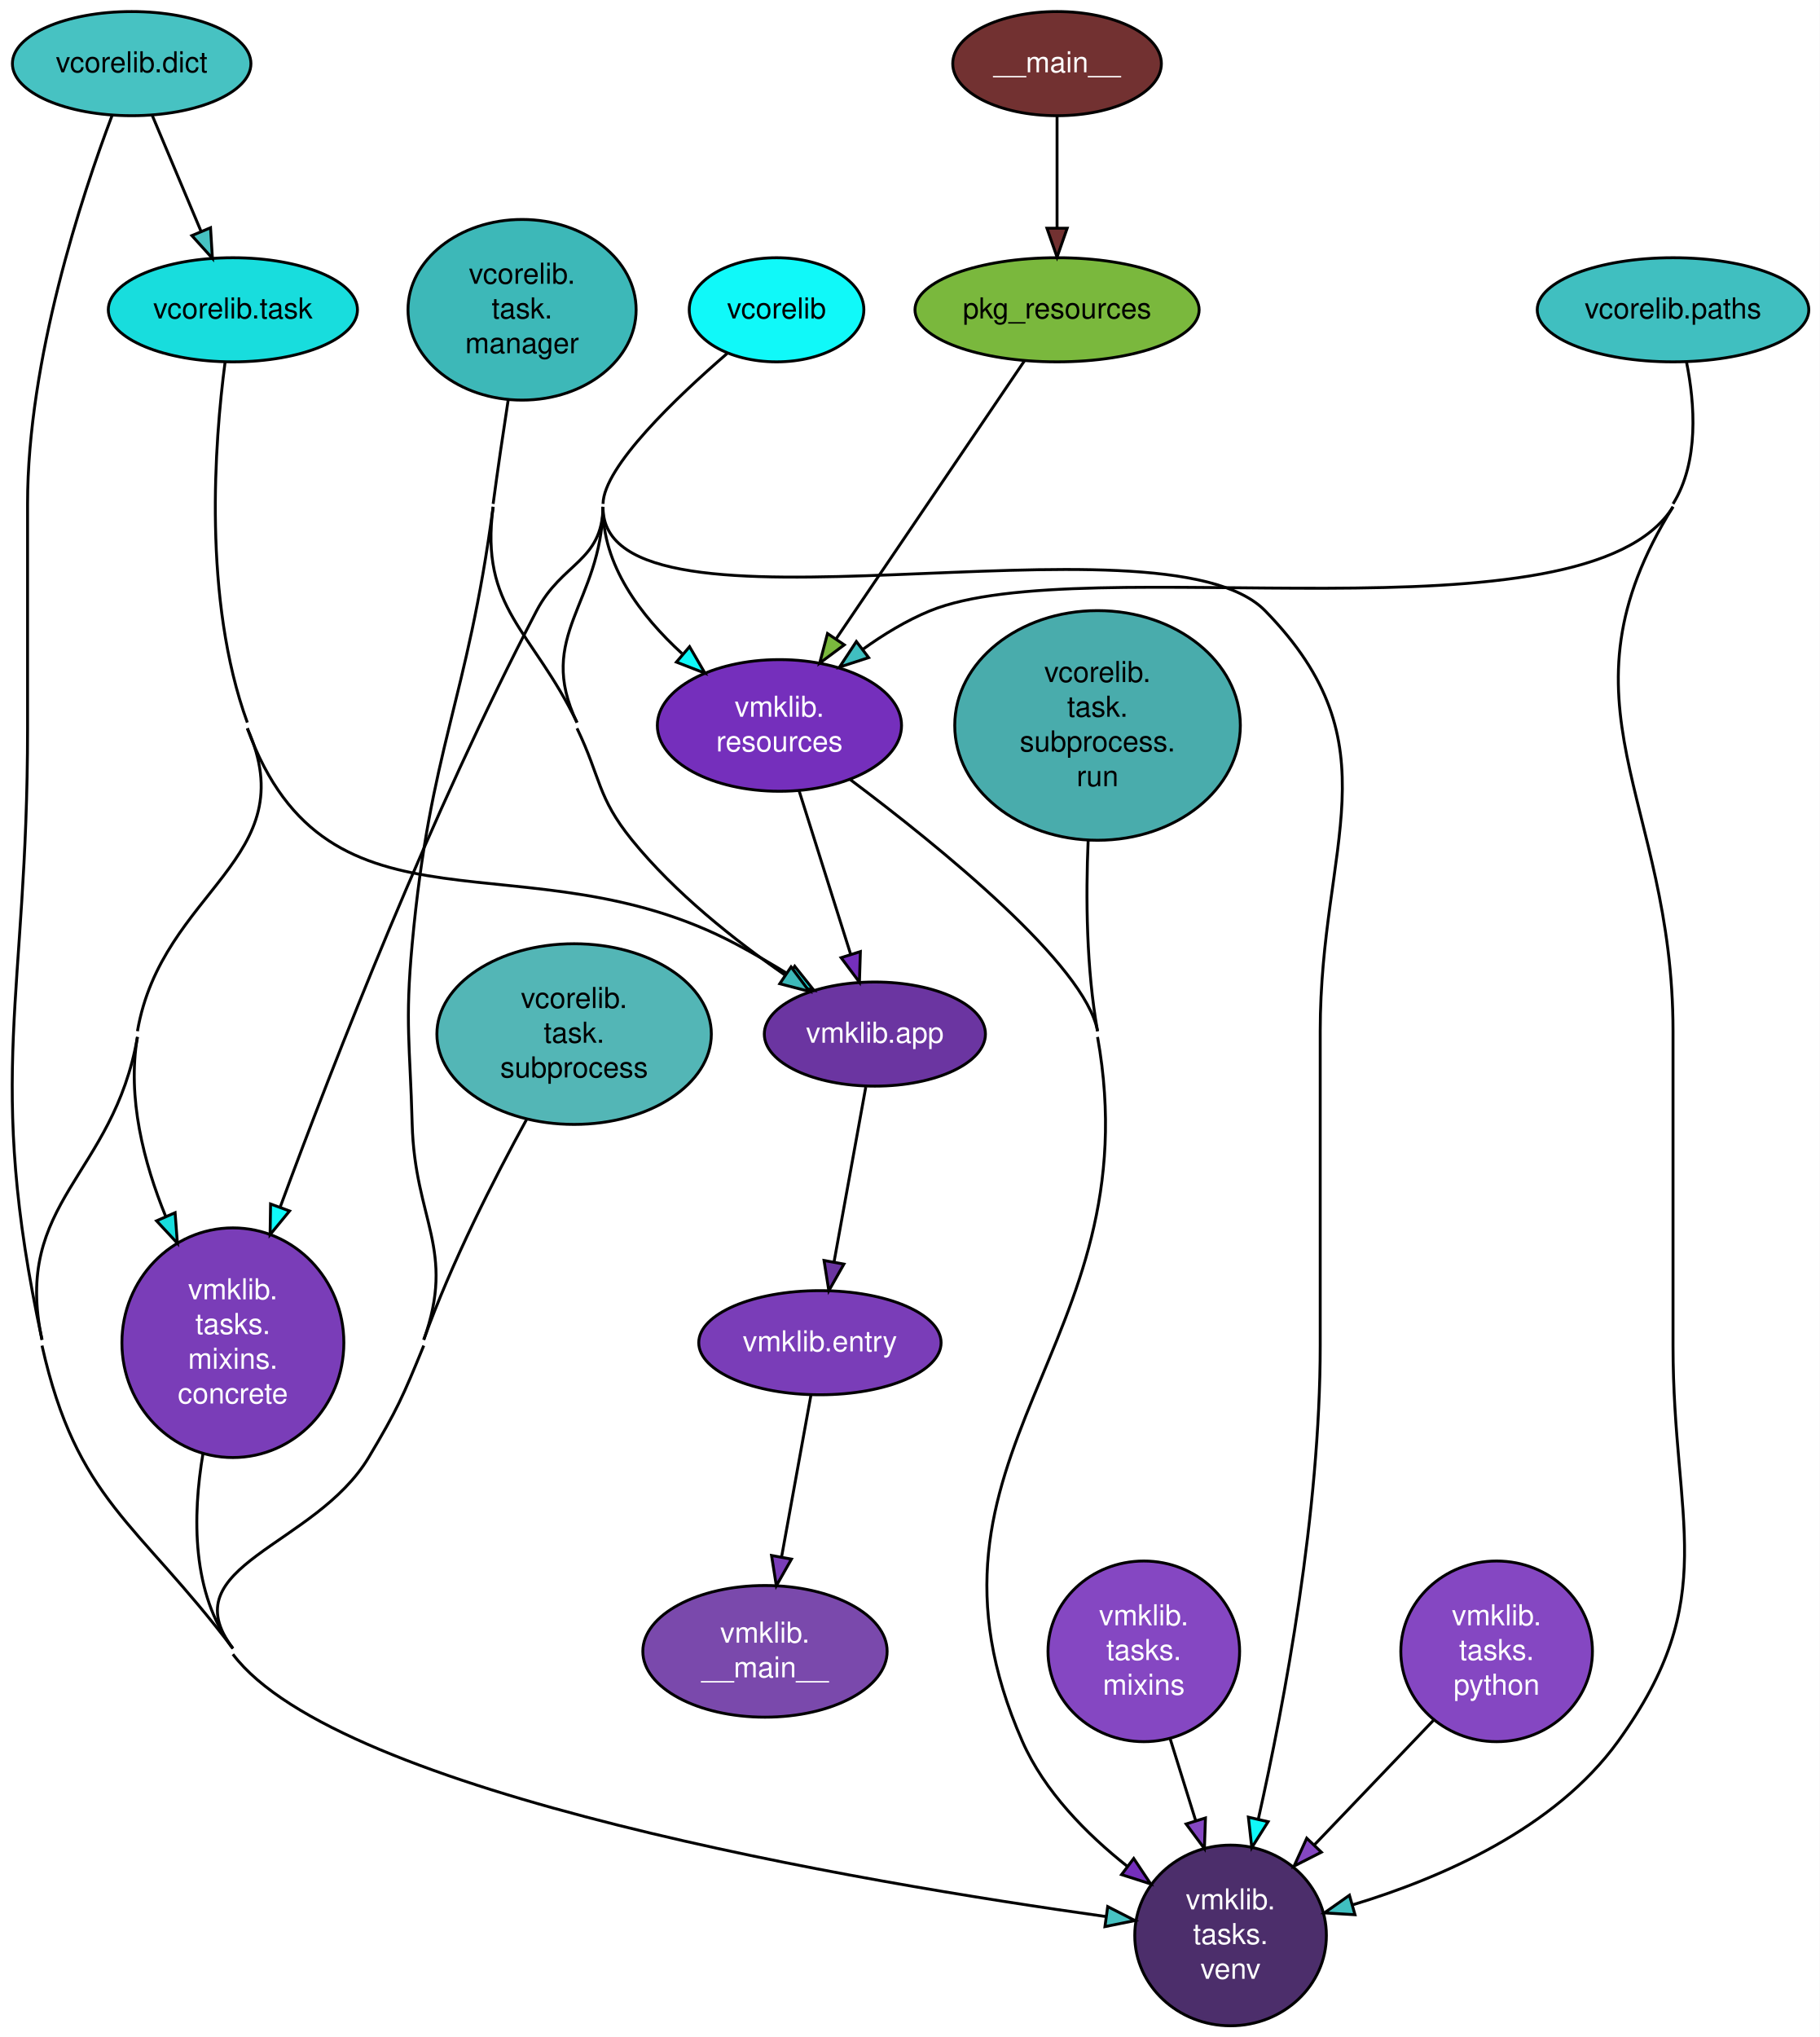
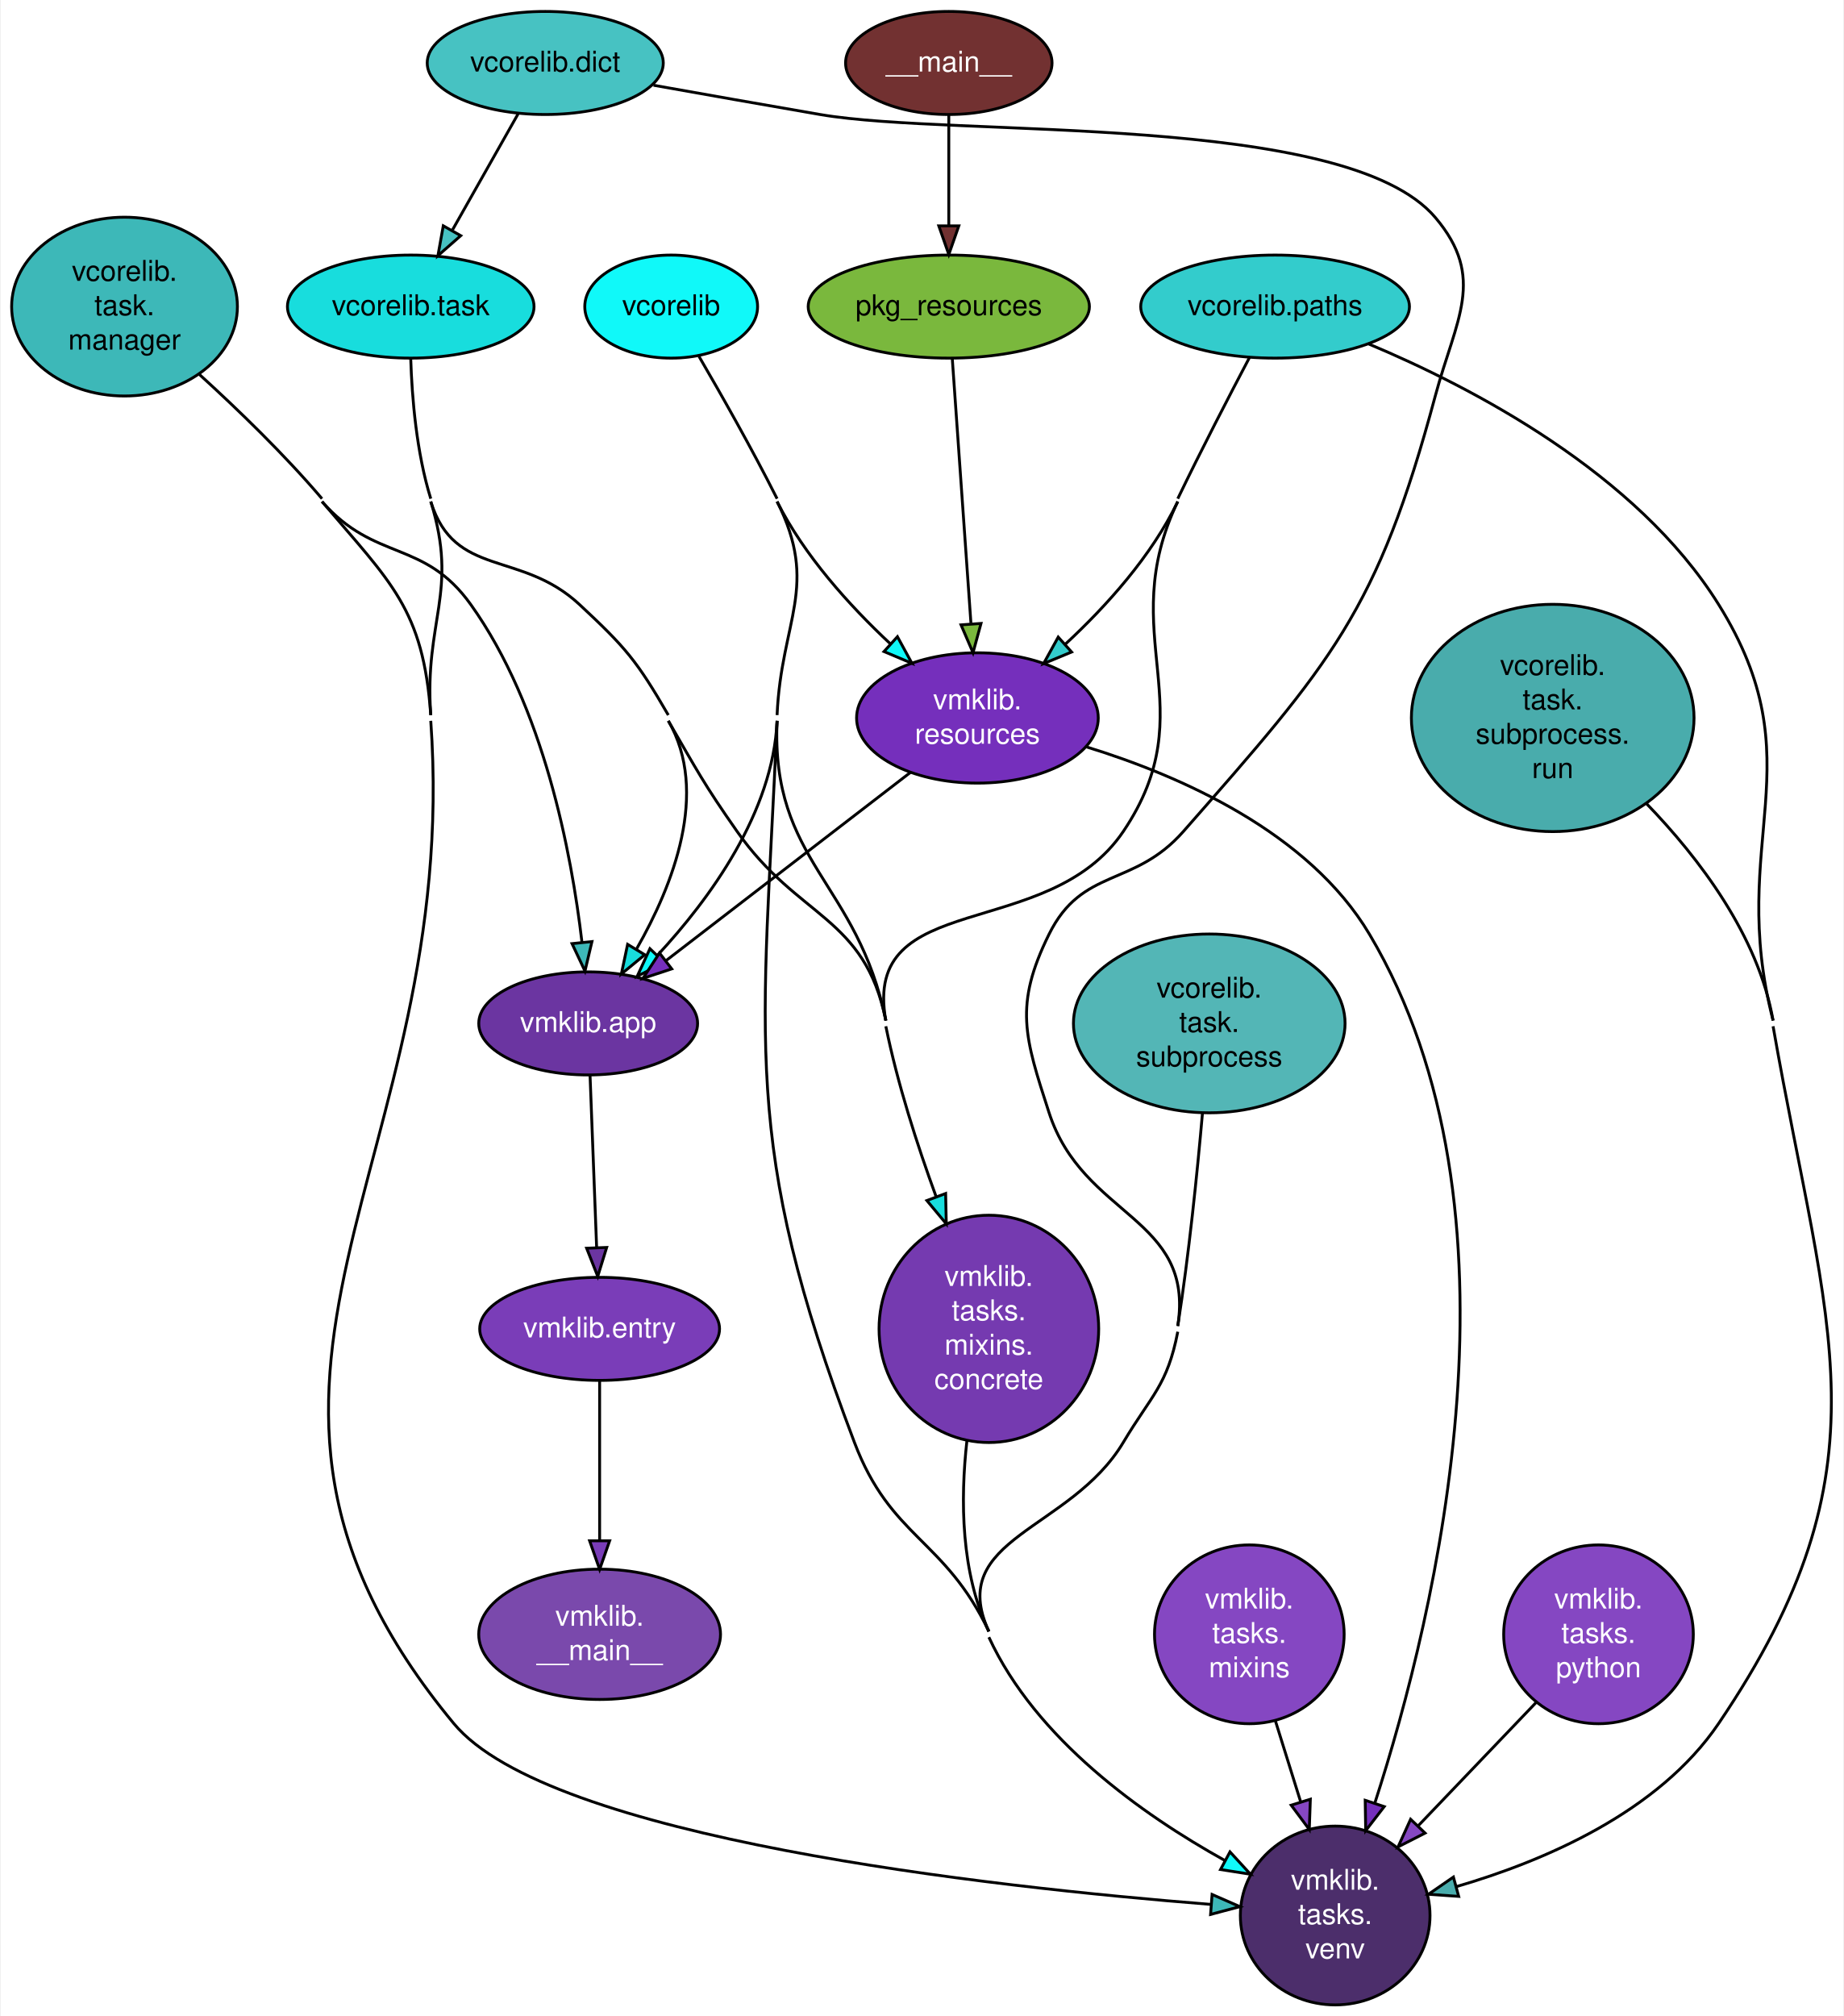
- <svg xmlns="http://www.w3.org/2000/svg" width="629pt" height="704pt" viewBox="0.00 0.00 629.24 704.29">
+ <svg xmlns="http://www.w3.org/2000/svg" width="644pt" height="704pt" viewBox="0.00 0.00 643.69 704.29">
  <g id="graph0" class="graph" transform="scale(1 1) rotate(0) translate(4 700.29)">
    <style>.edge&gt;path:hover{stroke-width:8}</style>
-     <polygon fill="white" stroke="transparent" points="-4,4 -4,-700.29 625.24,-700.29 625.24,4 -4,4" />
+     <polygon fill="white" stroke="transparent" points="-4,4 -4,-700.29 639.69,-700.29 639.69,4 -4,4" />
    <g id="node1" class="node">
      <style>.edge&gt;path:hover{stroke-width:8}</style>
-       <ellipse fill="#723131" stroke="black" cx="361.52" cy="-678.29" rx="36.07" ry="18" />
-       <text text-anchor="middle" x="361.52" y="-675.29" font-family="Helvetica,sans-Serif" font-size="10.00" fill="#ffffff">__main__</text>
+       <ellipse fill="#723131" stroke="black" cx="327.22" cy="-678.29" rx="36.07" ry="18" />
+       <text text-anchor="middle" x="327.22" y="-675.29" font-family="Helvetica,sans-Serif" font-size="10.00" fill="#ffffff">__main__</text>
    </g>
    <g id="node2" class="node">
      <style>.edge&gt;path:hover{stroke-width:8}</style>
-       <ellipse fill="#7ab83d" stroke="black" cx="361.52" cy="-593.18" rx="49.13" ry="18" />
-       <text text-anchor="middle" x="361.52" y="-590.18" font-family="Helvetica,sans-Serif" font-size="10.00" fill="#000000">pkg_resources</text>
+       <ellipse fill="#7ab83d" stroke="black" cx="327.22" cy="-593.18" rx="49.13" ry="18" />
+       <text text-anchor="middle" x="327.22" y="-590.18" font-family="Helvetica,sans-Serif" font-size="10.00" fill="#000000">pkg_resources</text>
    </g>
    <g id="edge1" class="edge">
      <style>.edge&gt;path:hover{stroke-width:8}</style>
-       <path fill="none" stroke="black" d="M361.52,-660.07C361.52,-648.93 361.52,-634.18 361.52,-621.46" />
-       <polygon fill="#723131" stroke="black" points="365.02,-621.38 361.52,-611.38 358.02,-621.38 365.02,-621.38" />
+       <path fill="none" stroke="black" d="M327.22,-660.07C327.22,-648.93 327.22,-634.18 327.22,-621.46" />
+       <polygon fill="#723131" stroke="black" points="330.72,-621.38 327.22,-611.38 323.72,-621.38 330.72,-621.38" />
    </g>
    <g id="node13" class="node">
      <style>.edge&gt;path:hover{stroke-width:8}</style>
-       <ellipse fill="#752fbc" stroke="black" cx="265.52" cy="-449.47" rx="42.22" ry="22.76" />
-       <text text-anchor="middle" x="265.52" y="-452.47" font-family="Helvetica,sans-Serif" font-size="10.00" fill="#ffffff">vmklib.</text>
-       <text text-anchor="middle" x="265.52" y="-440.47" font-family="Helvetica,sans-Serif" font-size="10.00" fill="#ffffff">resources</text>
+       <ellipse fill="#752fbc" stroke="black" cx="337.22" cy="-449.47" rx="42.22" ry="22.76" />
+       <text text-anchor="middle" x="337.22" y="-452.47" font-family="Helvetica,sans-Serif" font-size="10.00" fill="#ffffff">vmklib.</text>
+       <text text-anchor="middle" x="337.22" y="-440.47" font-family="Helvetica,sans-Serif" font-size="10.00" fill="#ffffff">resources</text>
    </g>
    <g id="edge2" class="edge">
      <style>.edge&gt;path:hover{stroke-width:8}</style>
-       <path fill="none" stroke="black" d="M350.32,-575.65C334.36,-552.09 304.84,-508.52 285.19,-479.51" />
-       <polygon fill="#7ab83d" stroke="black" points="287.94,-477.33 279.43,-471.01 282.14,-481.25 287.94,-477.33" />
+       <path fill="none" stroke="black" d="M328.43,-575.09C330.04,-552.24 332.93,-511.3 334.95,-482.6" />
+       <polygon fill="#7ab83d" stroke="black" points="338.47,-482.49 335.68,-472.26 331.49,-481.99 338.47,-482.49" />
    </g>
    <g id="node3" class="node">
      <style>.edge&gt;path:hover{stroke-width:8}</style>
-       <ellipse fill="#10f9f9" stroke="black" cx="264.52" cy="-593.18" rx="30.19" ry="18" />
-       <text text-anchor="middle" x="264.52" y="-590.18" font-family="Helvetica,sans-Serif" font-size="10.00" fill="#000000">vcorelib</text>
+       <ellipse fill="#10f9f9" stroke="black" cx="230.22" cy="-593.18" rx="30.19" ry="18" />
+       <text text-anchor="middle" x="230.22" y="-590.18" font-family="Helvetica,sans-Serif" font-size="10.00" fill="#000000">vcorelib</text>
    </g>
    <g id="node11" class="node">
      <style>.edge&gt;path:hover{stroke-width:8}</style>
-       <ellipse fill="#6b35a1" stroke="black" cx="298.52" cy="-342.76" rx="38.23" ry="18" />
-       <text text-anchor="middle" x="298.52" y="-339.76" font-family="Helvetica,sans-Serif" font-size="10.00" fill="#ffffff">vmklib.app</text>
+       <ellipse fill="#6b35a1" stroke="black" cx="201.22" cy="-342.76" rx="38.23" ry="18" />
+       <text text-anchor="middle" x="201.22" y="-339.76" font-family="Helvetica,sans-Serif" font-size="10.00" fill="#ffffff">vmklib.app</text>
    </g>
    <g id="edge3" class="edge">
      <style>.edge&gt;path:hover{stroke-width:8}</style>
-       <path fill="none" stroke="black" d="M204.52,-525.07C203.98,-491.68 181.02,-480.55 195.52,-450.47" />
+       <path fill="none" stroke="black" d="M239.91,-575.83C247.63,-562.58 258.54,-543.34 267.22,-526.07" />
+       <path fill="none" stroke="black" d="M267.22,-525.07C282.12,-495.45 268.67,-483.59 267.22,-450.47" />
+       <path fill="none" stroke="black" d="M267.22,-448.47C265.82,-416.44 243.64,-386.18 225.37,-366.5" />
+       <polygon fill="#10f9f9" stroke="black" points="227.83,-364.01 218.36,-359.25 222.79,-368.87 227.83,-364.01" />
    </g>
    <g id="edge4" class="edge">
      <style>.edge&gt;path:hover{stroke-width:8}</style>
-       <path fill="none" stroke="black" d="M204.52,-525.07C204.19,-505.03 217.53,-487.4 231.82,-474.33" />
-       <polygon fill="#10f9f9" stroke="black" points="234.44,-476.7 239.77,-467.54 229.89,-471.37 234.44,-476.7" />
+       <path fill="none" stroke="black" d="M267.22,-525.07C276.71,-506.19 292.5,-488.75 306.68,-475.48" />
+       <polygon fill="#10f9f9" stroke="black" points="309.27,-477.86 314.35,-468.56 304.58,-472.67 309.27,-477.86" />
    </g>
    <g id="node15" class="node">
      <style>.edge&gt;path:hover{stroke-width:8}</style>
-       <ellipse fill="#7a3db8" stroke="black" cx="76.52" cy="-236.05" rx="38.37" ry="39.7" />
-       <text text-anchor="middle" x="76.52" y="-251.05" font-family="Helvetica,sans-Serif" font-size="10.00" fill="#ffffff">vmklib.</text>
-       <text text-anchor="middle" x="76.52" y="-239.05" font-family="Helvetica,sans-Serif" font-size="10.00" fill="#ffffff">tasks.</text>
-       <text text-anchor="middle" x="76.52" y="-227.05" font-family="Helvetica,sans-Serif" font-size="10.00" fill="#ffffff">mixins.</text>
-       <text text-anchor="middle" x="76.52" y="-215.05" font-family="Helvetica,sans-Serif" font-size="10.00" fill="#ffffff">concrete</text>
+       <ellipse fill="#753ab0" stroke="black" cx="341.22" cy="-236.05" rx="38.37" ry="39.7" />
+       <text text-anchor="middle" x="341.22" y="-251.05" font-family="Helvetica,sans-Serif" font-size="10.00" fill="#ffffff">vmklib.</text>
+       <text text-anchor="middle" x="341.22" y="-239.05" font-family="Helvetica,sans-Serif" font-size="10.00" fill="#ffffff">tasks.</text>
+       <text text-anchor="middle" x="341.22" y="-227.05" font-family="Helvetica,sans-Serif" font-size="10.00" fill="#ffffff">mixins.</text>
+       <text text-anchor="middle" x="341.22" y="-215.05" font-family="Helvetica,sans-Serif" font-size="10.00" fill="#ffffff">concrete</text>
    </g>
    <g id="edge5" class="edge">
      <style>.edge&gt;path:hover{stroke-width:8}</style>
-       <path fill="none" stroke="black" d="M247.56,-578.18C229.89,-562.91 204.72,-538.93 204.52,-526.07" />
-       <path fill="none" stroke="black" d="M204.52,-525.07C204.21,-506.08 190.31,-505.89 181.52,-489.07 145.11,-419.42 111.81,-334.26 92.87,-282.91" />
-       <polygon fill="#10f9f9" stroke="black" points="96.12,-281.6 89.39,-273.42 89.55,-284.01 96.12,-281.6" />
+       <path fill="none" stroke="black" d="M267.22,-448.47C265.06,-399.01 295.38,-392.28 305.22,-343.76" />
    </g>
    <g id="node17" class="node">
      <style>.edge&gt;path:hover{stroke-width:8}</style>
-       <ellipse fill="#4c2e6b" stroke="black" cx="421.52" cy="-31.11" rx="33.13" ry="31.23" />
-       <text text-anchor="middle" x="421.52" y="-40.11" font-family="Helvetica,sans-Serif" font-size="10.00" fill="#ffffff">vmklib.</text>
-       <text text-anchor="middle" x="421.52" y="-28.11" font-family="Helvetica,sans-Serif" font-size="10.00" fill="#ffffff">tasks.</text>
-       <text text-anchor="middle" x="421.52" y="-16.11" font-family="Helvetica,sans-Serif" font-size="10.00" fill="#ffffff">venv</text>
+       <ellipse fill="#4c2e6b" stroke="black" cx="462.22" cy="-31.11" rx="33.13" ry="31.23" />
+       <text text-anchor="middle" x="462.22" y="-40.11" font-family="Helvetica,sans-Serif" font-size="10.00" fill="#ffffff">vmklib.</text>
+       <text text-anchor="middle" x="462.22" y="-28.11" font-family="Helvetica,sans-Serif" font-size="10.00" fill="#ffffff">tasks.</text>
+       <text text-anchor="middle" x="462.22" y="-16.11" font-family="Helvetica,sans-Serif" font-size="10.00" fill="#ffffff">venv</text>
    </g>
    <g id="edge6" class="edge">
      <style>.edge&gt;path:hover{stroke-width:8}</style>
-       <path fill="none" stroke="black" d="M204.52,-525.07C203.98,-473.56 397.57,-525.96 433.52,-489.07 478.97,-442.42 452.52,-408.89 452.52,-343.76 452.52,-343.76 452.52,-343.76 452.52,-235.05 452.52,-177.55 440.21,-111.93 431.1,-71.26" />
-       <polygon fill="#10f9f9" stroke="black" points="434.5,-70.44 428.86,-61.47 427.68,-72 434.5,-70.44" />
+       <path fill="none" stroke="black" d="M267.22,-448.47C262.31,-335.93 254.29,-301.78 294.22,-196.45 307,-162.74 325.72,-162.89 341.22,-130.34" />
+       <path fill="none" stroke="black" d="M341.22,-128.34C357.65,-92.71 394.77,-66.39 423.59,-50.37" />
+       <polygon fill="#10f9f9" stroke="black" points="425.46,-53.34 432.62,-45.53 422.16,-47.17 425.46,-53.34" />
    </g>
    <g id="node4" class="node">
      <style>.edge&gt;path:hover{stroke-width:8}</style>
-       <ellipse fill="#47c2c2" stroke="black" cx="41.52" cy="-678.29" rx="41.24" ry="18" />
-       <text text-anchor="middle" x="41.52" y="-675.29" font-family="Helvetica,sans-Serif" font-size="10.00" fill="#000000">vcorelib.dict</text>
+       <ellipse fill="#47c2c2" stroke="black" cx="186.22" cy="-678.29" rx="41.24" ry="18" />
+       <text text-anchor="middle" x="186.22" y="-675.29" font-family="Helvetica,sans-Serif" font-size="10.00" fill="#000000">vcorelib.dict</text>
    </g>
    <g id="node6" class="node">
      <style>.edge&gt;path:hover{stroke-width:8}</style>
-       <ellipse fill="#18dddd" stroke="black" cx="76.52" cy="-593.18" rx="43.08" ry="18" />
-       <text text-anchor="middle" x="76.52" y="-590.18" font-family="Helvetica,sans-Serif" font-size="10.00" fill="#000000">vcorelib.task</text>
+       <ellipse fill="#18dddd" stroke="black" cx="139.22" cy="-593.18" rx="43.08" ry="18" />
+       <text text-anchor="middle" x="139.22" y="-590.18" font-family="Helvetica,sans-Serif" font-size="10.00" fill="#000000">vcorelib.task</text>
    </g>
    <g id="edge7" class="edge">
      <style>.edge&gt;path:hover{stroke-width:8}</style>
-       <path fill="none" stroke="black" d="M48.6,-660.47C53.44,-648.98 59.95,-633.53 65.46,-620.43" />
-       <polygon fill="#47c2c2" stroke="black" points="68.79,-621.55 69.44,-610.97 62.34,-618.83 68.79,-621.55" />
+       <path fill="none" stroke="black" d="M176.71,-660.47C170.15,-648.87 161.3,-633.22 153.85,-620.04" />
+       <polygon fill="#47c2c2" stroke="black" points="156.69,-617.96 148.72,-610.97 150.59,-621.4 156.69,-617.96" />
    </g>
    <g id="edge8" class="edge">
      <style>.edge&gt;path:hover{stroke-width:8}</style>
-       <path fill="none" stroke="black" d="M34.75,-660.37C24.32,-632.74 5.52,-576 5.52,-526.07 5.52,-526.07 5.52,-526.07 5.52,-448.47 5.52,-354.48 -9.24,-328.94 10.52,-237.05" />
-       <path fill="none" stroke="black" d="M10.52,-235.05C22.57,-181.38 43.37,-174.24 76.52,-130.34" />
-       <path fill="none" stroke="black" d="M76.52,-128.34C113.07,-79.93 294.31,-49.41 378.45,-37.64" />
-       <polygon fill="#47c2c2" stroke="black" points="379.03,-41.09 388.46,-36.26 378.08,-34.16 379.03,-41.09" />
+       <path fill="none" stroke="black" d="M224.05,-670.51C241.72,-667.36 263.04,-663.6 282.22,-660.29 329.96,-652.07 465.92,-661.27 497.22,-624.29 515.09,-603.18 504.39,-588.78 497.22,-562.07 476.97,-486.6 460.78,-468.58 409.22,-409.87 391.86,-390.1 373.87,-397.47 362.22,-373.87 349.98,-349.07 353.71,-337.96 362.22,-311.65 374.13,-274.81 413.21,-275.3 407.22,-237.05" />
+       <path fill="none" stroke="black" d="M407.22,-235.05C403.59,-216.28 398.01,-212.87 388.22,-196.45 369.76,-165.49 326.13,-163.08 341.22,-130.34" />
    </g>
    <g id="node5" class="node">
      <style>.edge&gt;path:hover{stroke-width:8}</style>
-       <ellipse fill="#40bfc0" stroke="black" cx="574.52" cy="-593.18" rx="46.95" ry="18" />
-       <text text-anchor="middle" x="574.52" y="-590.18" font-family="Helvetica,sans-Serif" font-size="10.00" fill="#000000">vcorelib.paths</text>
+       <ellipse fill="#33cccc" stroke="black" cx="441.22" cy="-593.18" rx="46.95" ry="18" />
+       <text text-anchor="middle" x="441.22" y="-590.18" font-family="Helvetica,sans-Serif" font-size="10.00" fill="#000000">vcorelib.paths</text>
    </g>
    <g id="edge9" class="edge">
      <style>.edge&gt;path:hover{stroke-width:8}</style>
-       <path fill="none" stroke="black" d="M579.19,-575.08C582.05,-560.87 583.61,-540.69 574.52,-526.07" />
-       <path fill="none" stroke="black" d="M574.52,-525.07C544.05,-476.1 370.88,-510.93 317.52,-489.07 309.44,-485.76 301.48,-480.91 294.31,-475.75" />
-       <polygon fill="#40bfc0" stroke="black" points="296.37,-472.92 286.29,-469.64 292.12,-478.49 296.37,-472.92" />
+       <path fill="none" stroke="black" d="M432.31,-575.46C425.3,-562.16 415.39,-543.05 407.22,-526.07" />
+       <path fill="none" stroke="black" d="M407.22,-525.07C398.06,-506.03 382.3,-488.57 368.04,-475.34" />
+       <polygon fill="#33cccc" stroke="black" points="370.12,-472.51 360.33,-468.45 365.45,-477.72 370.12,-472.51" />
    </g>
    <g id="edge10" class="edge">
      <style>.edge&gt;path:hover{stroke-width:8}</style>
-       <path fill="none" stroke="black" d="M574.52,-525.07C531.95,-456.65 574.52,-424.34 574.52,-343.76 574.52,-343.76 574.52,-343.76 574.52,-235.05 574.52,-173.65 591.45,-148.01 555.52,-98.23 533.76,-68.08 494.37,-50.97 463.91,-41.75" />
-       <polygon fill="#40bfc0" stroke="black" points="464.54,-38.28 453.96,-38.91 462.62,-45.02 464.54,-38.28" />
+       <path fill="none" stroke="black" d="M407.22,-525.07C384.72,-478.31 417.23,-452.9 388.22,-409.87 361.86,-370.77 296.71,-390.15 305.22,-343.76" />
    </g>
    <g id="edge11" class="edge">
      <style>.edge&gt;path:hover{stroke-width:8}</style>
-       <path fill="none" stroke="black" d="M81.52,-448.47C109.59,-371.32 178,-412.37 250.52,-373.87 256.59,-370.65 262.92,-366.94 268.92,-363.26" />
-       <polygon fill="#18dddd" stroke="black" points="270.8,-366.21 277.4,-357.93 267.07,-360.28 270.8,-366.21" />
+       <path fill="none" stroke="black" d="M473.73,-580.21C510.08,-564.99 567.61,-535.02 596.22,-489.07 630.65,-433.78 598.97,-406.83 615.22,-343.76" />
    </g>
    <g id="edge12" class="edge">
      <style>.edge&gt;path:hover{stroke-width:8}</style>
-       <path fill="none" stroke="black" d="M43.52,-341.76C39.91,-320.87 45.66,-298.37 53.33,-279.6" />
-       <polygon fill="#18dddd" stroke="black" points="56.54,-281 57.34,-270.43 50.12,-278.19 56.54,-281" />
+       <path fill="none" stroke="black" d="M146.22,-525.07C154.56,-498.22 177.65,-508.23 198.22,-489.07 214.32,-474.07 218.19,-469.51 229.22,-450.47" />
+       <path fill="none" stroke="black" d="M229.22,-448.47C243.66,-423.54 230.81,-390.97 218.15,-368.82" />
+       <polygon fill="#18dddd" stroke="black" points="220.99,-366.75 212.81,-360.02 215,-370.38 220.99,-366.75" />
    </g>
    <g id="edge13" class="edge">
      <style>.edge&gt;path:hover{stroke-width:8}</style>
-       <path fill="none" stroke="black" d="M73.81,-574.96C70.22,-547.62 66.03,-493.04 81.52,-450.47" />
-       <path fill="none" stroke="black" d="M81.52,-448.47C101.74,-403.28 51.94,-392.54 43.52,-343.76" />
-       <path fill="none" stroke="black" d="M43.52,-341.76C35.21,-293.68 0.26,-284.75 10.52,-237.05" />
+       <path fill="none" stroke="black" d="M229.22,-448.47C239.35,-430.99 241.63,-426.41 253.22,-409.87 274.68,-379.26 297.79,-380.4 305.22,-343.76" />
+       <path fill="none" stroke="black" d="M305.22,-341.76C309.27,-321.8 316.13,-300.42 322.79,-282.22" />
+       <polygon fill="#18dddd" stroke="black" points="326.11,-283.34 326.34,-272.74 319.56,-280.88 326.11,-283.34" />
+     </g>
+     <g id="edge14" class="edge">
+       <style>.edge&gt;path:hover{stroke-width:8}</style>
+       <path fill="none" stroke="black" d="M139.22,-574.96C139.65,-561.4 141.22,-542.16 146.22,-526.07" />
+       <path fill="none" stroke="black" d="M146.22,-525.07C156.06,-493.41 143.87,-483.54 146.22,-450.47" />
    </g>
    <g id="node7" class="node">
      <style>.edge&gt;path:hover{stroke-width:8}</style>
-       <ellipse fill="#3db8b8" stroke="black" cx="176.52" cy="-593.18" rx="39.44" ry="31.23" />
-       <text text-anchor="middle" x="176.52" y="-602.18" font-family="Helvetica,sans-Serif" font-size="10.00" fill="#000000">vcorelib.</text>
-       <text text-anchor="middle" x="176.52" y="-590.18" font-family="Helvetica,sans-Serif" font-size="10.00" fill="#000000">task.</text>
-       <text text-anchor="middle" x="176.52" y="-578.18" font-family="Helvetica,sans-Serif" font-size="10.00" fill="#000000">manager</text>
-     </g>
-     <g id="edge14" class="edge">
-       <style>.edge&gt;path:hover{stroke-width:8}</style>
-       <path fill="none" stroke="black" d="M166.52,-525.07C161.82,-489.81 180.07,-482.51 195.52,-450.47" />
-       <path fill="none" stroke="black" d="M195.52,-448.47C203.82,-431.25 202.48,-424.73 214.52,-409.87 229.34,-391.57 250.1,-375.17 267.28,-363.28" />
-       <polygon fill="#3db8b8" stroke="black" points="269.54,-365.98 275.88,-357.49 265.63,-360.17 269.54,-365.98" />
+       <ellipse fill="#3db8b8" stroke="black" cx="39.22" cy="-593.18" rx="39.44" ry="31.23" />
+       <text text-anchor="middle" x="39.22" y="-602.18" font-family="Helvetica,sans-Serif" font-size="10.00" fill="#000000">vcorelib.</text>
+       <text text-anchor="middle" x="39.22" y="-590.18" font-family="Helvetica,sans-Serif" font-size="10.00" fill="#000000">task.</text>
+       <text text-anchor="middle" x="39.22" y="-578.18" font-family="Helvetica,sans-Serif" font-size="10.00" fill="#000000">manager</text>
    </g>
    <g id="edge15" class="edge">
      <style>.edge&gt;path:hover{stroke-width:8}</style>
-       <path fill="none" stroke="black" d="M171.76,-562.26C170.02,-550.94 168.09,-537.92 166.52,-526.07" />
-       <path fill="none" stroke="black" d="M166.52,-525.07C157.5,-457.32 144.77,-441.93 138.52,-373.87 135.99,-346.33 137.78,-339.29 138.52,-311.65 139.41,-278.46 153.73,-268.3 142.52,-237.05" />
-       <path fill="none" stroke="black" d="M142.52,-235.05C135.29,-217.35 133.31,-212.87 123.52,-196.45 105.05,-165.49 54.79,-159.11 76.52,-130.34" />
+       <path fill="none" stroke="black" d="M108.22,-525.07C126.74,-503.92 143.89,-511.94 160.22,-489.07 185.7,-453.39 195.39,-402.29 199.04,-371.16" />
+       <polygon fill="#3db8b8" stroke="black" points="202.54,-371.35 200.1,-361.04 195.58,-370.63 202.54,-371.35" />
+     </g>
+     <g id="edge16" class="edge">
+       <style>.edge&gt;path:hover{stroke-width:8}</style>
+       <path fill="none" stroke="black" d="M65.38,-569.48C78.83,-557.23 95.12,-541.49 108.22,-526.07" />
+       <path fill="none" stroke="black" d="M108.22,-525.07C132.31,-496.71 143.58,-487.58 146.22,-450.47" />
+       <path fill="none" stroke="black" d="M146.22,-448.47C157.26,-293.16 54.98,-218.2 154.22,-98.23 187.43,-58.08 341.83,-41.07 418.62,-35" />
+       <polygon fill="#3db8b8" stroke="black" points="419.21,-38.46 428.92,-34.21 418.68,-31.48 419.21,-38.46" />
    </g>
    <g id="node8" class="node">
      <style>.edge&gt;path:hover{stroke-width:8}</style>
-       <ellipse fill="#53b6b6" stroke="black" cx="194.52" cy="-342.76" rx="47.45" ry="31.23" />
-       <text text-anchor="middle" x="194.52" y="-351.76" font-family="Helvetica,sans-Serif" font-size="10.00" fill="#000000">vcorelib.</text>
-       <text text-anchor="middle" x="194.52" y="-339.76" font-family="Helvetica,sans-Serif" font-size="10.00" fill="#000000">task.</text>
-       <text text-anchor="middle" x="194.52" y="-327.76" font-family="Helvetica,sans-Serif" font-size="10.00" fill="#000000">subprocess</text>
-     </g>
-     <g id="edge16" class="edge">
-       <style>.edge&gt;path:hover{stroke-width:8}</style>
-       <path fill="none" stroke="black" d="M178.07,-313.22C166.77,-292.6 152.11,-263.8 142.52,-237.05" />
+       <ellipse fill="#53b6b6" stroke="black" cx="418.22" cy="-342.76" rx="47.45" ry="31.23" />
+       <text text-anchor="middle" x="418.22" y="-351.76" font-family="Helvetica,sans-Serif" font-size="10.00" fill="#000000">vcorelib.</text>
+       <text text-anchor="middle" x="418.22" y="-339.76" font-family="Helvetica,sans-Serif" font-size="10.00" fill="#000000">task.</text>
+       <text text-anchor="middle" x="418.22" y="-327.76" font-family="Helvetica,sans-Serif" font-size="10.00" fill="#000000">subprocess</text>
+     </g>
+     <g id="edge17" class="edge">
+       <style>.edge&gt;path:hover{stroke-width:8}</style>
+       <path fill="none" stroke="black" d="M415.85,-311.41C414.01,-290.45 411.12,-261.97 407.22,-237.05" />
    </g>
    <g id="node9" class="node">
      <style>.edge&gt;path:hover{stroke-width:8}</style>
-       <ellipse fill="#49acac" stroke="black" cx="375.52" cy="-449.47" rx="49.38" ry="39.7" />
-       <text text-anchor="middle" x="375.52" y="-464.47" font-family="Helvetica,sans-Serif" font-size="10.00" fill="#000000">vcorelib.</text>
-       <text text-anchor="middle" x="375.52" y="-452.47" font-family="Helvetica,sans-Serif" font-size="10.00" fill="#000000">task.</text>
-       <text text-anchor="middle" x="375.52" y="-440.47" font-family="Helvetica,sans-Serif" font-size="10.00" fill="#000000">subprocess.</text>
-       <text text-anchor="middle" x="375.52" y="-428.47" font-family="Helvetica,sans-Serif" font-size="10.00" fill="#000000">run</text>
-     </g>
-     <g id="edge17" class="edge">
-       <style>.edge&gt;path:hover{stroke-width:8}</style>
-       <path fill="none" stroke="black" d="M372.28,-409.89C371.42,-389.99 371.64,-365.41 375.52,-343.76" />
+       <ellipse fill="#49acac" stroke="black" cx="538.22" cy="-449.47" rx="49.38" ry="39.7" />
+       <text text-anchor="middle" x="538.22" y="-464.47" font-family="Helvetica,sans-Serif" font-size="10.00" fill="#000000">vcorelib.</text>
+       <text text-anchor="middle" x="538.22" y="-452.47" font-family="Helvetica,sans-Serif" font-size="10.00" fill="#000000">task.</text>
+       <text text-anchor="middle" x="538.22" y="-440.47" font-family="Helvetica,sans-Serif" font-size="10.00" fill="#000000">subprocess.</text>
+       <text text-anchor="middle" x="538.22" y="-428.47" font-family="Helvetica,sans-Serif" font-size="10.00" fill="#000000">run</text>
+     </g>
+     <g id="edge18" class="edge">
+       <style>.edge&gt;path:hover{stroke-width:8}</style>
+       <path fill="none" stroke="black" d="M570.89,-419.65C589.47,-400.43 610.05,-373.32 615.22,-343.76" />
+       <path fill="none" stroke="black" d="M615.22,-341.76C633.92,-234.82 657.09,-188.12 596.22,-98.23 575.22,-67.21 535.29,-50.15 504.46,-41.17" />
+       <polygon fill="#49acac" stroke="black" points="505.37,-37.79 494.8,-38.53 503.53,-44.54 505.37,-37.79" />
    </g>
    <g id="node10" class="node">
      <style>.edge&gt;path:hover{stroke-width:8}</style>
-       <ellipse fill="#7a49ac" stroke="black" cx="260.52" cy="-129.34" rx="42.24" ry="22.76" />
-       <text text-anchor="middle" x="260.52" y="-132.34" font-family="Helvetica,sans-Serif" font-size="10.00" fill="#ffffff">vmklib.</text>
-       <text text-anchor="middle" x="260.52" y="-120.34" font-family="Helvetica,sans-Serif" font-size="10.00" fill="#ffffff">__main__</text>
+       <ellipse fill="#7a49ac" stroke="black" cx="205.22" cy="-129.34" rx="42.24" ry="22.76" />
+       <text text-anchor="middle" x="205.22" y="-132.34" font-family="Helvetica,sans-Serif" font-size="10.00" fill="#ffffff">vmklib.</text>
+       <text text-anchor="middle" x="205.22" y="-120.34" font-family="Helvetica,sans-Serif" font-size="10.00" fill="#ffffff">__main__</text>
    </g>
    <g id="node12" class="node">
      <style>.edge&gt;path:hover{stroke-width:8}</style>
-       <ellipse fill="#7a3db8" stroke="black" cx="279.52" cy="-236.05" rx="41.9" ry="18" />
-       <text text-anchor="middle" x="279.52" y="-233.05" font-family="Helvetica,sans-Serif" font-size="10.00" fill="#ffffff">vmklib.entry</text>
-     </g>
-     <g id="edge18" class="edge">
-       <style>.edge&gt;path:hover{stroke-width:8}</style>
-       <path fill="none" stroke="black" d="M295.38,-324.47C292.39,-308 287.85,-282.97 284.39,-263.9" />
-       <polygon fill="#6b35a1" stroke="black" points="287.82,-263.23 282.6,-254.02 280.94,-264.48 287.82,-263.23" />
+       <ellipse fill="#7a3db8" stroke="black" cx="205.22" cy="-236.05" rx="41.9" ry="18" />
+       <text text-anchor="middle" x="205.22" y="-233.05" font-family="Helvetica,sans-Serif" font-size="10.00" fill="#ffffff">vmklib.entry</text>
    </g>
    <g id="edge19" class="edge">
      <style>.edge&gt;path:hover{stroke-width:8}</style>
-       <path fill="none" stroke="black" d="M276.38,-217.76C273.64,-202.63 269.58,-180.29 266.26,-161.97" />
-       <polygon fill="#7a3db8" stroke="black" points="269.68,-161.23 264.45,-152.01 262.79,-162.48 269.68,-161.23" />
+       <path fill="none" stroke="black" d="M201.88,-324.47C202.5,-308.17 203.45,-283.49 204.17,-264.51" />
+       <polygon fill="#6b35a1" stroke="black" points="207.68,-264.49 204.56,-254.37 200.68,-264.22 207.68,-264.49" />
    </g>
    <g id="edge20" class="edge">
      <style>.edge&gt;path:hover{stroke-width:8}</style>
-       <path fill="none" stroke="black" d="M272.27,-427.03C277.44,-410.62 284.6,-387.91 290.14,-370.35" />
-       <polygon fill="#752fbc" stroke="black" points="293.51,-371.28 293.18,-360.69 286.84,-369.17 293.51,-371.28" />
+       <path fill="none" stroke="black" d="M205.22,-217.76C205.22,-202.71 205.22,-180.5 205.22,-162.23" />
+       <polygon fill="#7a3db8" stroke="black" points="208.72,-162.01 205.22,-152.01 201.72,-162.01 208.72,-162.01" />
    </g>
    <g id="edge21" class="edge">
      <style>.edge&gt;path:hover{stroke-width:8}</style>
-       <path fill="none" stroke="black" d="M289.83,-430.88C320.97,-407.53 371.42,-366.6 375.52,-343.76" />
-       <path fill="none" stroke="black" d="M375.52,-341.76C394.72,-234.61 305.73,-197.88 349.52,-98.23 357.11,-80.95 371.68,-66.21 385.75,-55.06" />
-       <polygon fill="#752fbc" stroke="black" points="388.03,-57.73 393.91,-48.92 383.82,-52.14 388.03,-57.73" />
+       <path fill="none" stroke="black" d="M313.84,-430.47C290.1,-412.19 253.36,-383.9 228.35,-364.64" />
+       <polygon fill="#752fbc" stroke="black" points="230.41,-361.81 220.35,-358.49 226.14,-367.36 230.41,-361.81" />
+     </g>
+     <g id="edge22" class="edge">
+       <style>.edge&gt;path:hover{stroke-width:8}</style>
+       <path fill="none" stroke="black" d="M375.31,-439.36C407.96,-429.31 452.99,-409.61 474.22,-373.87 531.48,-277.5 497.75,-137.38 476.1,-70.47" />
+       <polygon fill="#752fbc" stroke="black" points="479.35,-69.15 472.88,-60.76 472.71,-71.35 479.35,-69.15" />
    </g>
    <g id="node14" class="node">
      <style>.edge&gt;path:hover{stroke-width:8}</style>
-       <ellipse fill="#8547c2" stroke="black" cx="391.52" cy="-129.34" rx="33.13" ry="31.23" />
-       <text text-anchor="middle" x="391.52" y="-138.34" font-family="Helvetica,sans-Serif" font-size="10.00" fill="#ffffff">vmklib.</text>
-       <text text-anchor="middle" x="391.52" y="-126.34" font-family="Helvetica,sans-Serif" font-size="10.00" fill="#ffffff">tasks.</text>
-       <text text-anchor="middle" x="391.52" y="-114.34" font-family="Helvetica,sans-Serif" font-size="10.00" fill="#ffffff">mixins</text>
-     </g>
-     <g id="edge22" class="edge">
-       <style>.edge&gt;path:hover{stroke-width:8}</style>
-       <path fill="none" stroke="black" d="M400.6,-99.21C403.39,-90.26 406.5,-80.26 409.46,-70.78" />
-       <polygon fill="#8547c2" stroke="black" points="412.83,-71.73 412.47,-61.15 406.15,-69.65 412.83,-71.73" />
+       <ellipse fill="#8547c2" stroke="black" cx="432.22" cy="-129.34" rx="33.13" ry="31.23" />
+       <text text-anchor="middle" x="432.22" y="-138.34" font-family="Helvetica,sans-Serif" font-size="10.00" fill="#ffffff">vmklib.</text>
+       <text text-anchor="middle" x="432.22" y="-126.34" font-family="Helvetica,sans-Serif" font-size="10.00" fill="#ffffff">tasks.</text>
+       <text text-anchor="middle" x="432.22" y="-114.34" font-family="Helvetica,sans-Serif" font-size="10.00" fill="#ffffff">mixins</text>
    </g>
    <g id="edge23" class="edge">
      <style>.edge&gt;path:hover{stroke-width:8}</style>
-       <path fill="none" stroke="black" d="M66.21,-197.88C62.5,-176.11 62.22,-149.27 76.52,-130.34" />
+       <path fill="none" stroke="black" d="M441.3,-99.21C444.09,-90.26 447.21,-80.26 450.17,-70.78" />
+       <polygon fill="#8547c2" stroke="black" points="453.54,-71.73 453.17,-61.15 446.85,-69.65 453.54,-71.73" />
+     </g>
+     <g id="edge24" class="edge">
+       <style>.edge&gt;path:hover{stroke-width:8}</style>
+       <path fill="none" stroke="black" d="M333.55,-196.97C331.22,-176.3 331.45,-150.85 341.22,-130.34" />
    </g>
    <g id="node16" class="node">
      <style>.edge&gt;path:hover{stroke-width:8}</style>
-       <ellipse fill="#8547c2" stroke="black" cx="513.52" cy="-129.34" rx="33.13" ry="31.23" />
-       <text text-anchor="middle" x="513.52" y="-138.34" font-family="Helvetica,sans-Serif" font-size="10.00" fill="#ffffff">vmklib.</text>
-       <text text-anchor="middle" x="513.52" y="-126.34" font-family="Helvetica,sans-Serif" font-size="10.00" fill="#ffffff">tasks.</text>
-       <text text-anchor="middle" x="513.52" y="-114.34" font-family="Helvetica,sans-Serif" font-size="10.00" fill="#ffffff">python</text>
-     </g>
-     <g id="edge24" class="edge">
-       <style>.edge&gt;path:hover{stroke-width:8}</style>
-       <path fill="none" stroke="black" d="M491.71,-105.53C479.43,-92.69 463.93,-76.47 450.62,-62.55" />
-       <polygon fill="#8547c2" stroke="black" points="452.92,-59.9 443.48,-55.09 447.86,-64.73 452.92,-59.9" />
+       <ellipse fill="#8547c2" stroke="black" cx="554.22" cy="-129.34" rx="33.13" ry="31.23" />
+       <text text-anchor="middle" x="554.22" y="-138.34" font-family="Helvetica,sans-Serif" font-size="10.00" fill="#ffffff">vmklib.</text>
+       <text text-anchor="middle" x="554.22" y="-126.34" font-family="Helvetica,sans-Serif" font-size="10.00" fill="#ffffff">tasks.</text>
+       <text text-anchor="middle" x="554.22" y="-114.34" font-family="Helvetica,sans-Serif" font-size="10.00" fill="#ffffff">python</text>
+     </g>
+     <g id="edge25" class="edge">
+       <style>.edge&gt;path:hover{stroke-width:8}</style>
+       <path fill="none" stroke="black" d="M532.42,-105.53C520.13,-92.69 504.63,-76.47 491.32,-62.55" />
+       <polygon fill="#8547c2" stroke="black" points="493.63,-59.9 484.19,-55.09 488.57,-64.73 493.63,-59.9" />
    </g>
  </g>
</svg>
